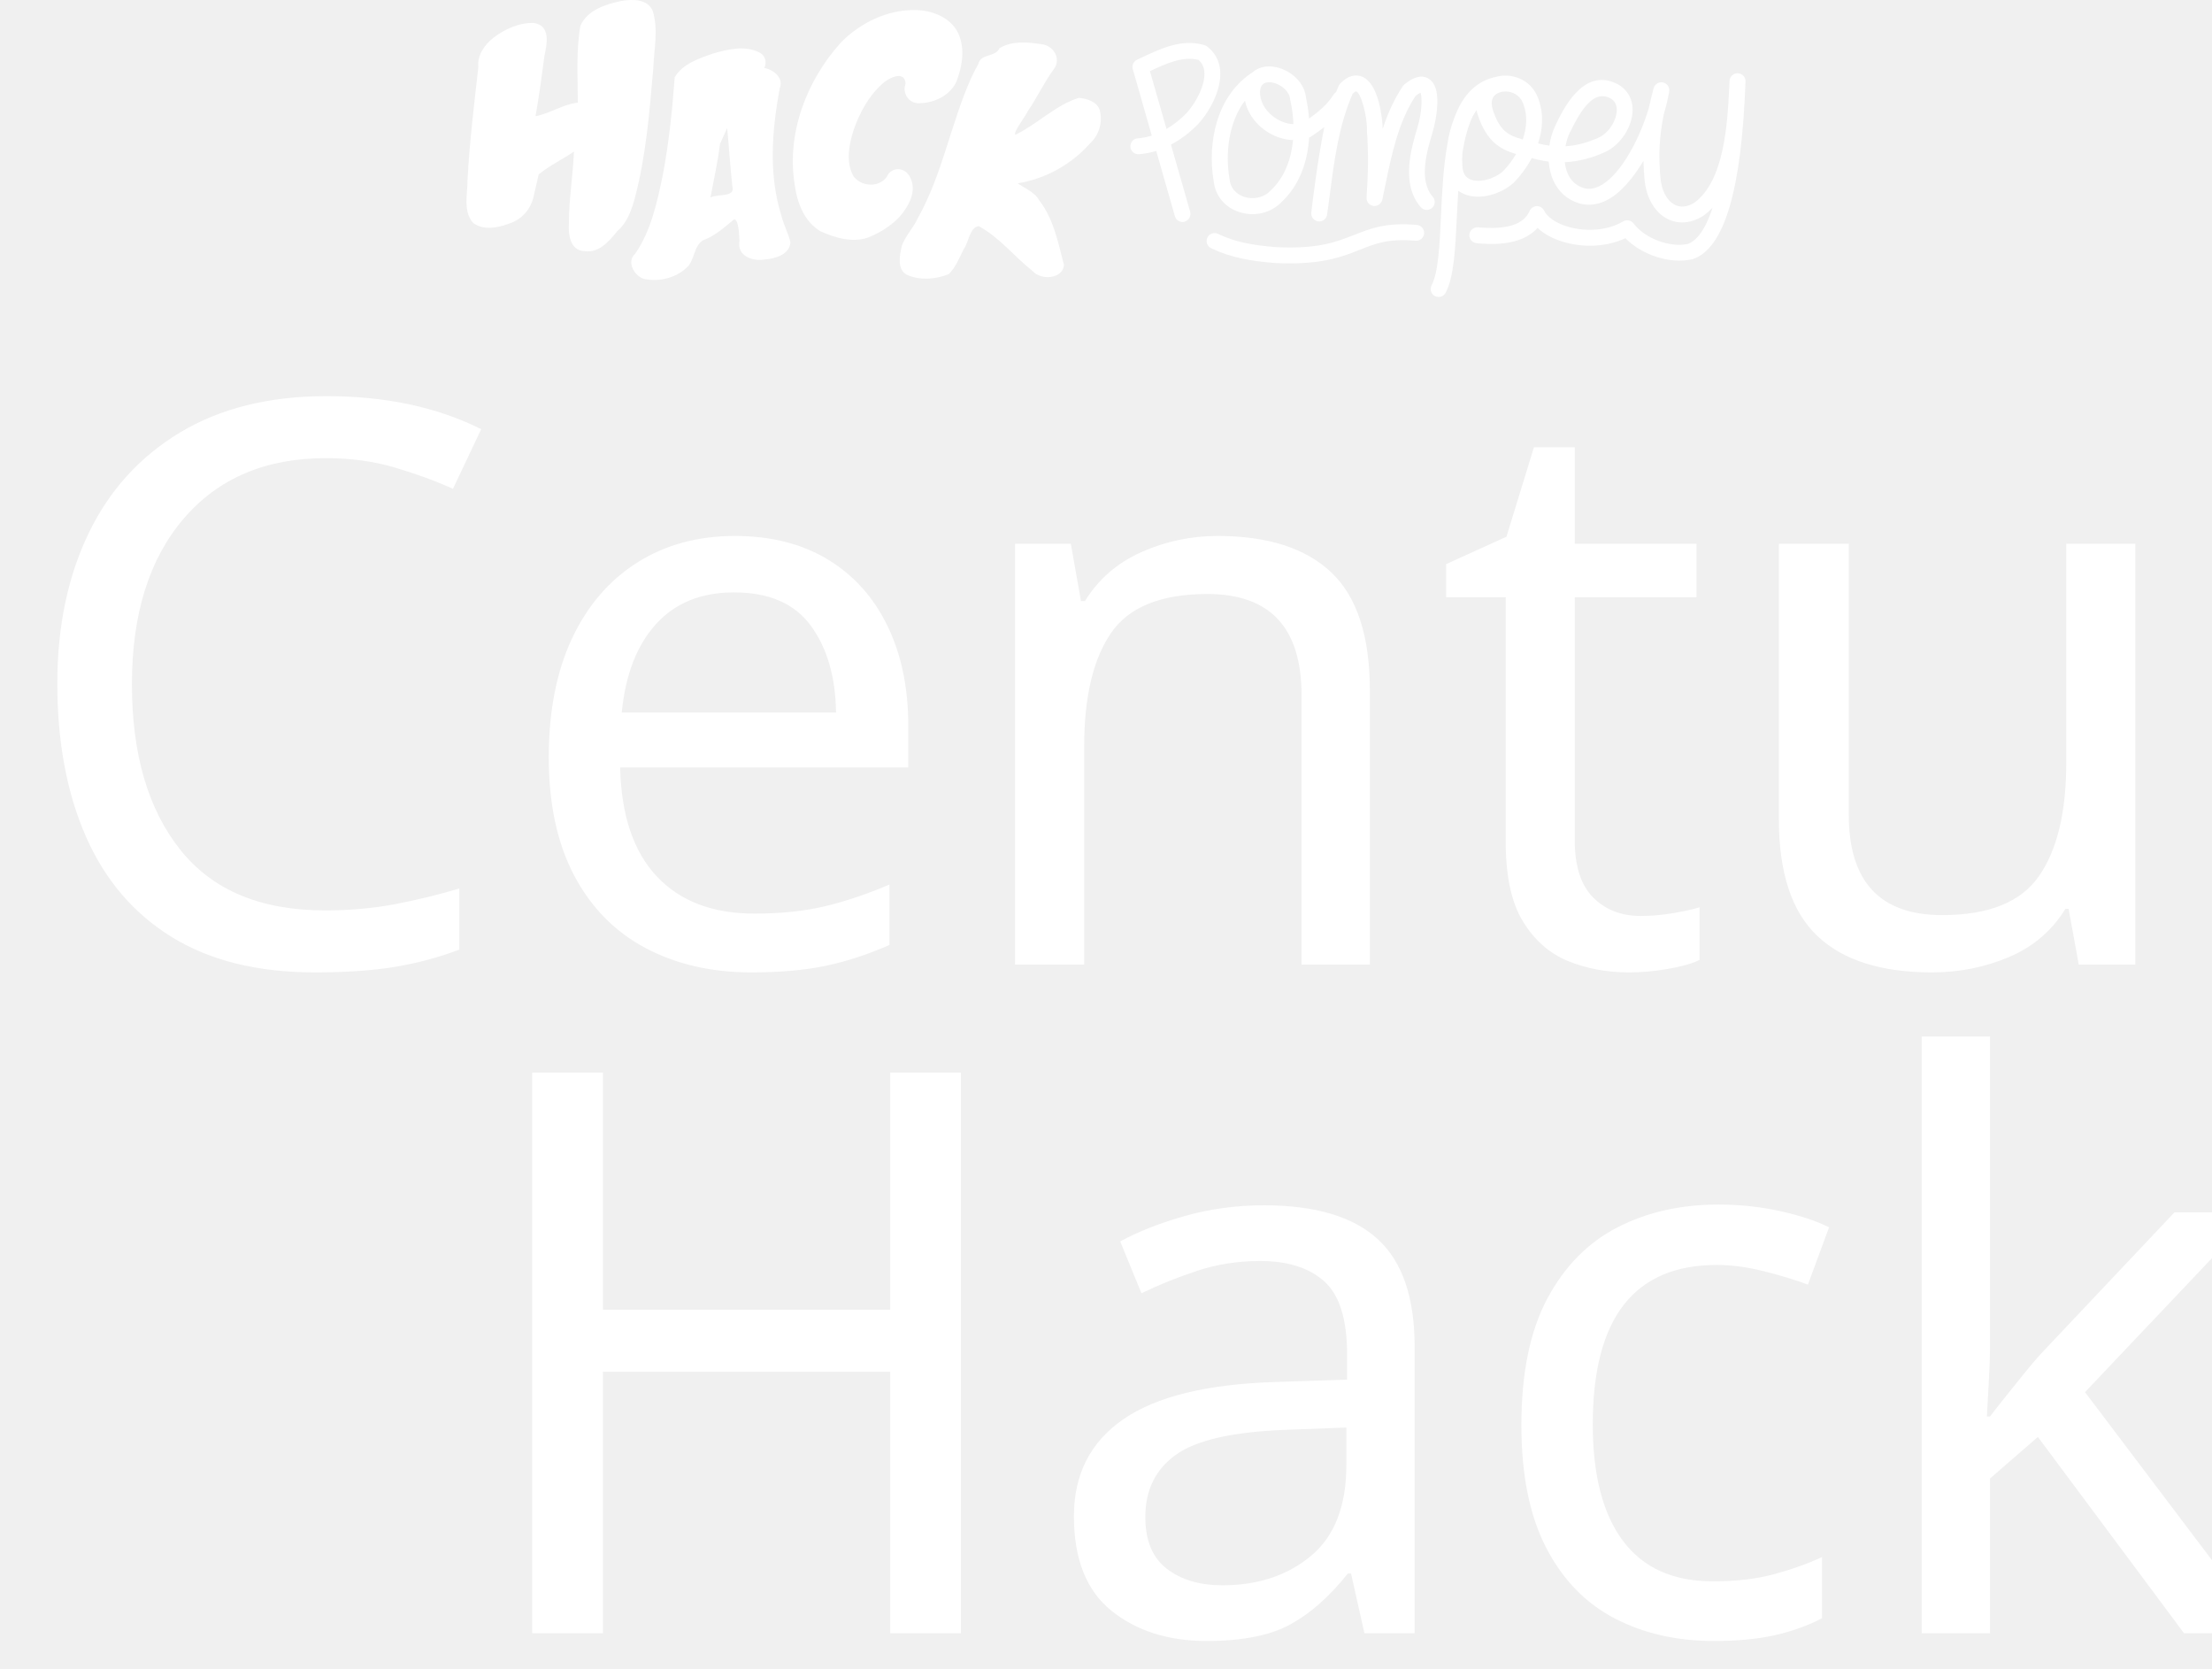
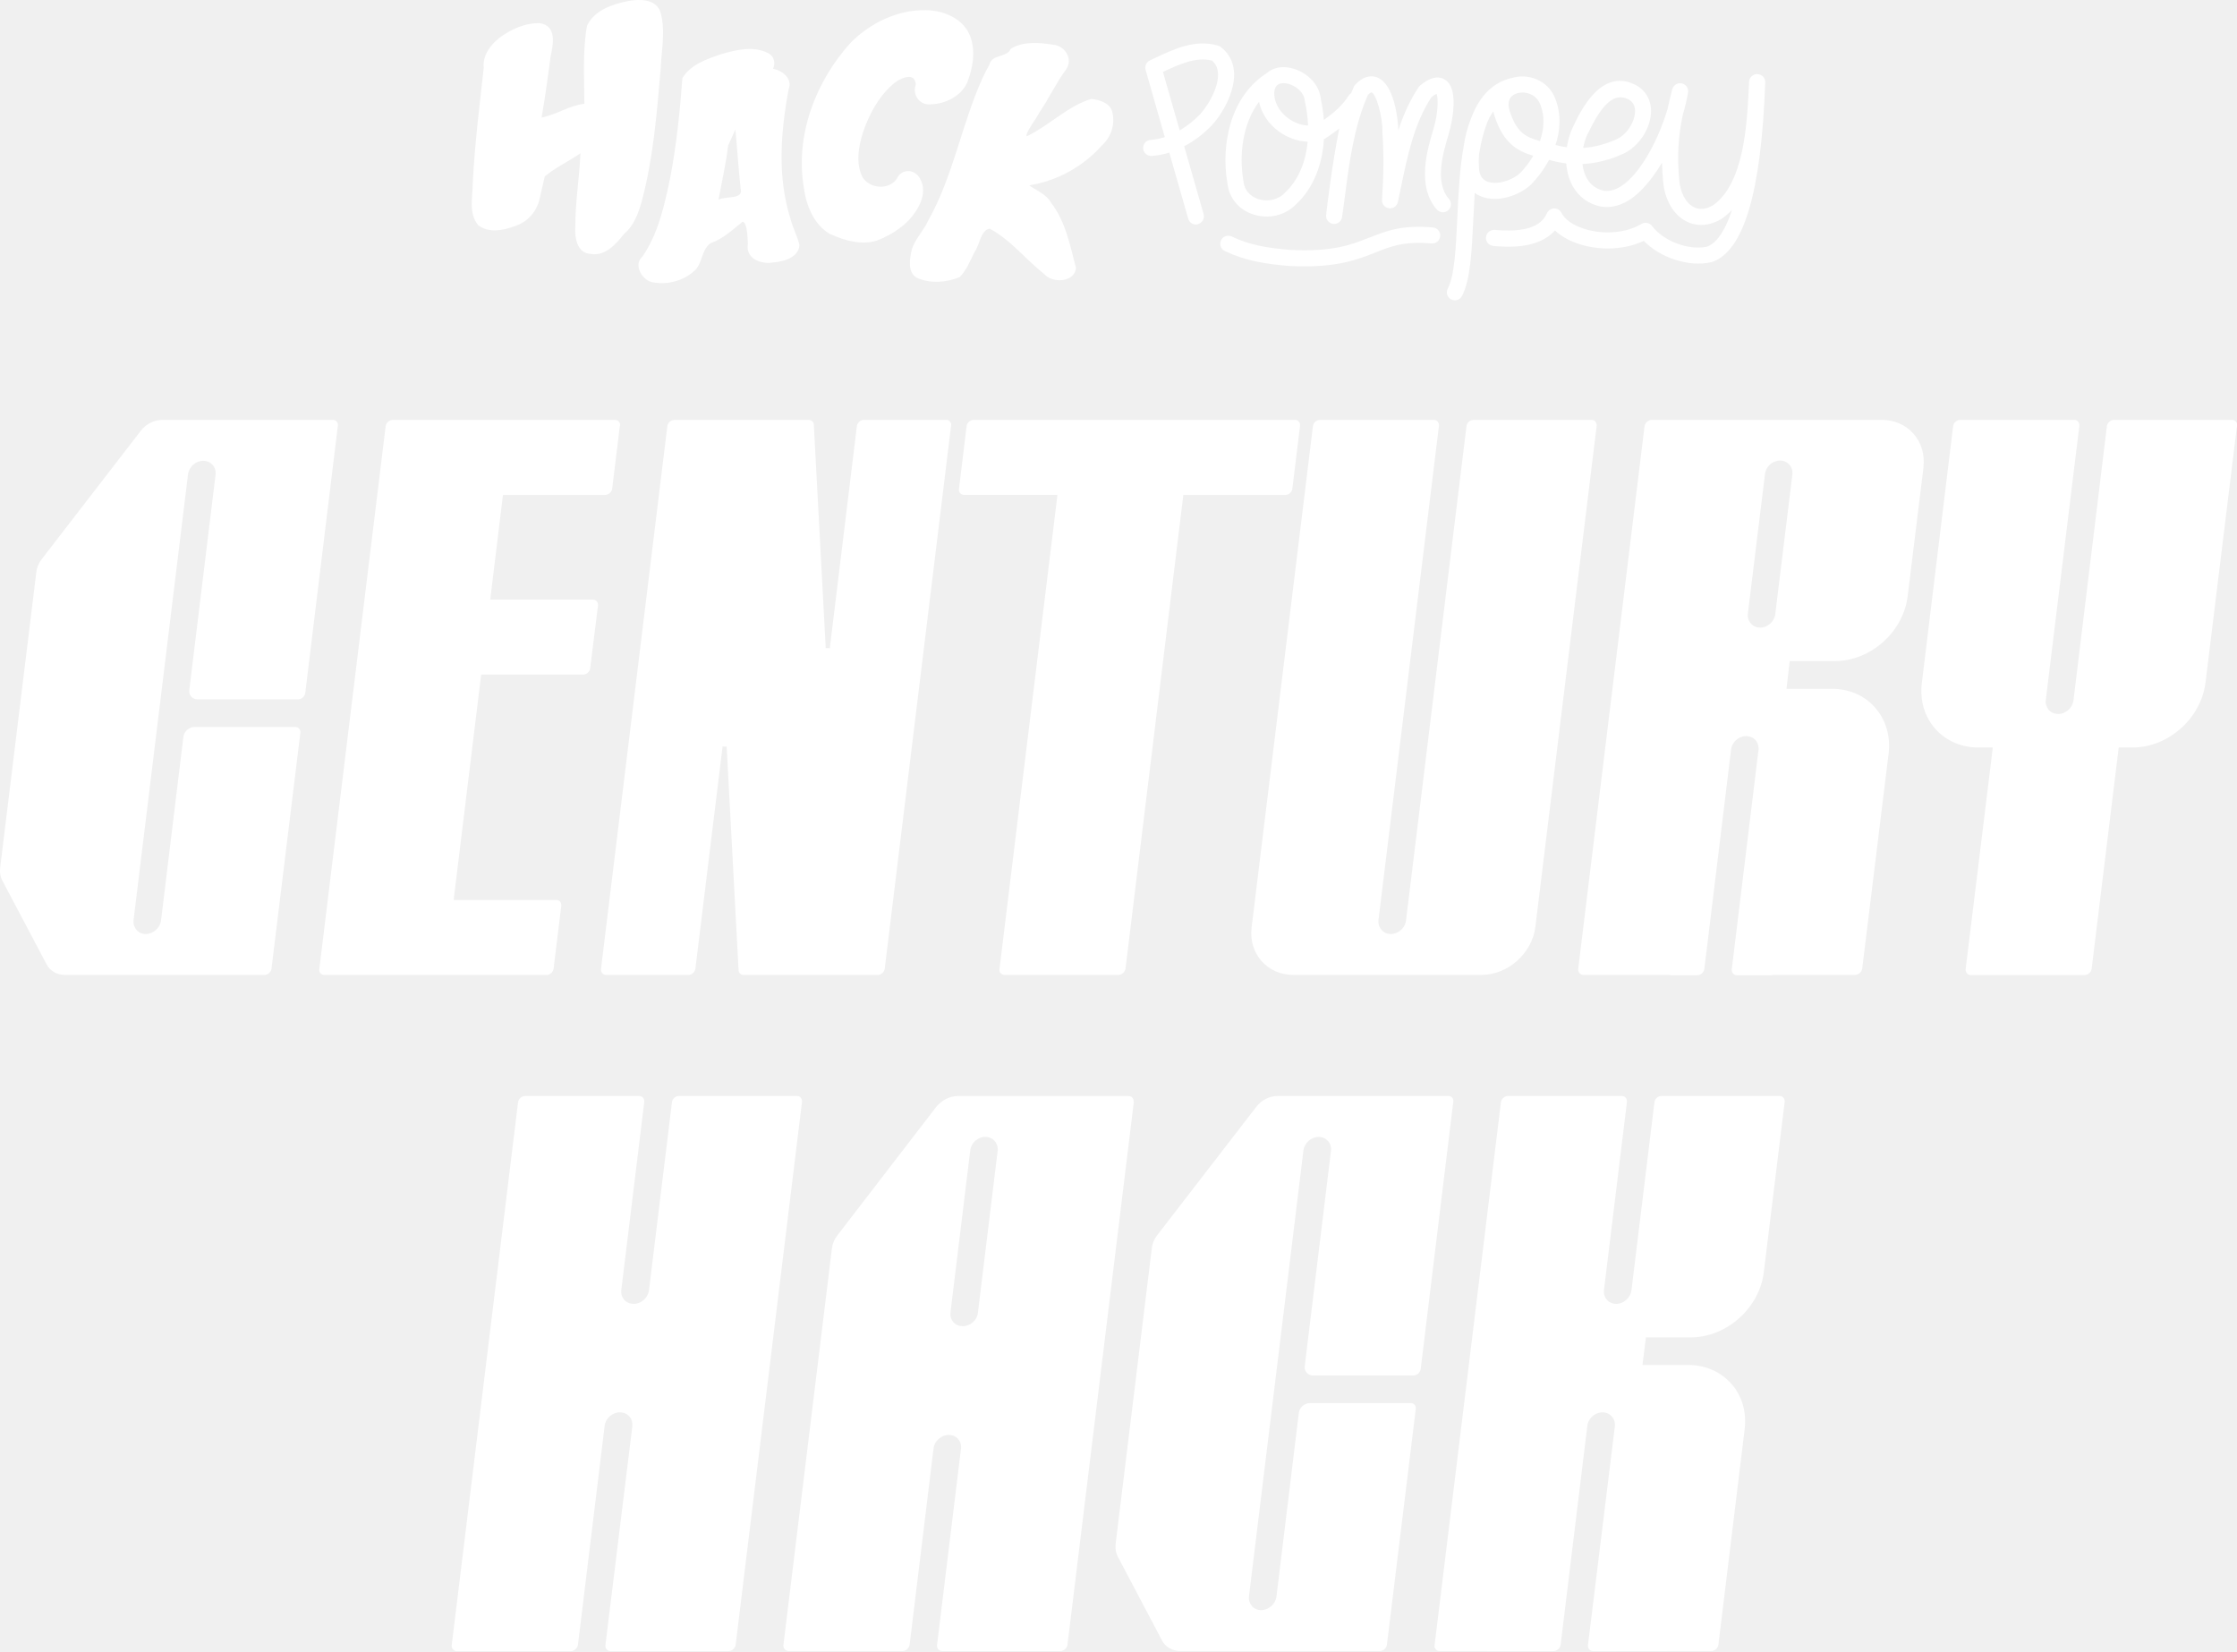
- <svg xmlns="http://www.w3.org/2000/svg" id="Layer_2" data-name="Layer 2" viewBox="0 0 323.39 243.89">
+ <svg xmlns="http://www.w3.org/2000/svg" id="Layer_2" data-name="Layer 2" viewBox="0 0 323.39 238.67">
  <defs>
    <style>
-       .cls-1, .cls-2 {
+       .cls-1 {
        fill: #fff;
-       }
- 
-       .cls-2 {
-         font-family: HIDROMRegular, HIDROM;
-         font-size: 114.77px;
      }
    </style>
  </defs>
  <g id="Layer_2-2" data-name="Layer 2">
    <g>
-       <path class="cls-1" d="M90.2,33.82c1.43-1.18,2.07-2.95,2.56-4.67,1.68-6.25,2.19-12.74,2.75-19.17.1-2.78.77-5.65-.08-8.37-.74-1.8-3.02-1.75-4.63-1.46-2.26.46-4.9,1.33-5.94,3.58-.66,3.71-.39,7.51-.38,11.27-2.19.25-4.05,1.58-6.19,1.99.52-2.91.91-5.84,1.3-8.77.36-1.74.97-4.47-1.52-4.86-2.13-.08-4.23.87-5.91,2.14-1.32,1.04-2.42,2.58-2.23,4.33-.62,5.49-1.29,10.97-1.58,16.49,0,2.07-.67,4.5.79,6.24,1.51,1.16,3.64.76,5.29.12,1.82-.56,3.17-2.1,3.58-3.94l.74-3.24c1.59-1.31,3.46-2.19,5.16-3.34-.15,3.55-.75,7.06-.74,10.62-.11,1.57.25,3.84,2.22,3.92,2.12.36,3.63-1.4,4.82-2.87Z" />
-       <path class="cls-1" d="M120.08,33.86c2.06.93,4.49,1.62,6.73.9,1.7-.67,3.34-1.65,4.61-2.97,1.38-1.52,2.72-3.87,1.62-5.89-.69-1.49-2.72-1.61-3.39-.06-1.16,1.65-3.84,1.46-4.92-.16-1.09-2.05-.61-4.54.06-6.65.86-2.47,2.14-4.9,4.1-6.68.83-.86,3.33-2.2,3.5-.18h0s-.04.2-.04.2c-.45,1.38.65,2.86,2.14,2.71,2.12-.03,4.44-1.15,5.34-3.16.8-2.07,1.23-4.46.45-6.6-.92-2.62-3.83-3.81-6.42-3.85-4.07-.09-8.05,1.84-10.88,4.7-5.05,5.56-8.03,13.33-6.79,20.86.35,2.66,1.44,5.48,3.9,6.86Z" />
-       <path class="cls-1" d="M94.39,40.81c2.07.39,4.41-.21,5.96-1.65,1.26-1.08,1-3.15,2.43-4.04,1.77-.62,3.14-1.93,4.57-3.08.68.18.7,2.26.76,3.2-.4,2.17,1.95,3.02,3.71,2.69,1.5-.12,3.63-.71,3.74-2.52-.31-1.3-.97-2.5-1.3-3.8-1.92-6.06-1.41-12.56-.26-18.71.61-1.51-.91-2.72-2.26-2.96h0c.39-.81.16-1.81-.66-2.24-2.16-1.13-4.7-.49-6.91.15-2.04.7-4.35,1.49-5.53,3.44-.35,4.77-.84,9.54-1.73,14.24-.83,3.99-1.7,8.15-4.05,11.56-1.36,1.19-.05,3.45,1.51,3.73ZM105.25,21.07c.35-.78.71-1.57,1.06-2.35.28,2.85.45,5.71.76,8.55.45,1.62-2.16,1.04-3.2,1.59.48-2.59,1.07-5.17,1.39-7.79Z" />
-       <path class="cls-1" d="M131.83,36.02c-.32,1.34-.69,3.34.73,4.14,1.92.86,4.24.69,6.16-.1,1-.98,1.53-2.37,2.16-3.62.76-1.04.86-3.18,2.2-3.39,3.06,1.65,5.21,4.47,7.91,6.59,1.19,1.36,4.38,1.17,4.56-.91-.86-3.27-1.51-6.76-3.65-9.49-.59-1.17-2.63-2.02-3.11-2.45,4.06-.64,7.83-2.75,10.55-5.81,1.26-1.15,1.85-2.93,1.5-4.6-.2-1.43-1.87-2-3.14-2.07-3.44,1.09-6.03,3.83-9.25,5.39-.37-.31,1.31-2.45,1.81-3.44,1.37-2,2.38-4.23,3.83-6.18,1.1-1.51-.09-3.46-1.85-3.62-2.01-.31-4.29-.52-6.11.58-.62,1.38-2.71.71-3.11,2.33-.38.66-.72,1.35-1.04,2.04-2.99,6.68-4.19,14.07-7.8,20.49-.66,1.45-1.86,2.6-2.36,4.12Z" />
-       <path class="cls-1" d="M173.2,32.39c.62-.18.97-.82.8-1.44l-2.81-9.81c1.45-.76,2.84-1.81,4.06-3.1,0,0,.02-.02.03-.03,1.74-1.97,3.37-5.14,3.1-7.8-.15-1.42-.81-2.61-1.94-3.44-.11-.08-.23-.14-.37-.18-3.26-.96-6.37.5-9.11,1.8-.24.12-.48.23-.72.34-.52.24-.79.82-.63,1.37l2.78,9.72c-.69.22-1.37.35-2.05.4-.64.04-1.13.6-1.08,1.24.04.64.6,1.12,1.24,1.08.84-.06,1.69-.22,2.54-.48l2.73,9.55c.15.51.61.84,1.12.84.11,0,.21-.01.32-.04ZM168.12,10.4c2.36-1.11,4.79-2.22,7.09-1.65.5.43.78.99.86,1.69.19,1.86-1.12,4.42-2.52,6.01-.92.97-1.95,1.78-3.01,2.4l-2.42-8.45Z" />
-       <path class="cls-1" d="M177.44,26.49c.24,2.12,1.61,3.8,3.69,4.49,2.24.75,4.69.17,6.26-1.47,2.65-2.49,3.79-5.97,4-9.4.08-.03.15-.07.22-.11.65-.43,1.33-.9,2-1.42-1,4.89-1.79,11.48-1.9,12.49-.07.63.37,1.21,1.01,1.29.05,0,.1.01.15.01.57,0,1.07-.42,1.15-1,.14-.98.27-1.98.4-2.97.65-4.98,1.32-10.12,3.34-14.7.29-.28.47-.35.51-.35.7.21,1.63,3.6,1.58,5.77,0,.04,0,.08,0,.11.21,2.9.19,6.05-.06,9.64-.04.61.39,1.15,1,1.23.6.08,1.17-.31,1.3-.91.15-.69.29-1.38.43-2.07.94-4.56,1.91-9.27,4.43-13.1.36-.28.6-.41.73-.46.24.62.25,2.74-.44,5.03l-.02.08c-.87,2.88-2.48,8.24.5,11.62.43.48,1.16.53,1.64.1.48-.42.53-1.16.1-1.64-2.13-2.41-.81-6.79-.02-9.41l.02-.08c.28-.94.61-2.48.67-3.95.08-1.95-.31-3.18-1.21-3.77-.97-.64-2.18-.37-3.6.8-.09.07-.16.15-.22.24-1.31,1.95-2.24,4.07-2.95,6.25-.05-1.65-.59-6.63-3.01-7.62-.74-.3-1.9-.37-3.22,1.03-.09.09-.16.2-.21.32-.13.3-.26.6-.38.9-.14.09-.26.21-.36.36-.88,1.42-2.24,2.56-3.59,3.52-.08-1.05-.23-2.08-.44-3.03-.23-2.66-2.96-4.55-5.3-4.6-.95-.02-1.8.26-2.46.81-.02.01-.04.03-.05.05-2.44,1.55-4.24,4.03-5.2,7.17-.82,2.69-1,5.8-.49,8.76ZM184.59,12.37s.06-.06.09-.09c.22-.18.53-.26.91-.26,1.3.03,2.94,1.16,3.03,2.52,0,.06.01.12.03.18.24,1.07.4,2.23.45,3.43-.96-.04-1.98-.4-2.87-1.05-1.32-.97-2.08-2.37-2.02-3.77.05-.44.17-.76.37-.97ZM182.01,14.71c.33,1.64,1.34,3.17,2.85,4.28,1.27.93,2.75,1.44,4.18,1.49-.26,2.74-1.21,5.44-3.26,7.35-.02.02-.04.04-.05.05-.93.99-2.48,1.35-3.85.89-.58-.19-1.94-.83-2.12-2.57,0-.03,0-.05-.01-.08-.65-3.77-.1-8.31,2.27-11.42Z" />
-       <path class="cls-1" d="M247.33,37.92s.07-.02.11-.03c4.63-1.52,7.17-10.01,7.75-25.98.02-.64-.47-1.17-1.11-1.2-.64-.03-1.18.46-1.22,1.09-.02.36-.04.76-.06,1.17-.26,5.06-.7,13.53-5.13,16.69-1.01.6-1.98.7-2.82.27-1.15-.58-1.94-2.07-2.1-3.97-.29-3.36-.17-6,.5-9.28.31-1.06.58-2.15.78-3.28.11-.61-.28-1.21-.89-1.34-.61-.14-1.22.23-1.38.83-.28,1.04-.51,2.01-.71,2.93-1.35,4.5-3.96,9.4-6.77,11.14-.99.61-1.9.78-2.77.52-1.07-.34-1.84-1.04-2.31-2.1-.22-.5-.36-1.07-.43-1.67,1.94-.09,3.89-.58,5.88-1.48,2.27-1.02,4.04-3.74,4.03-6.19,0-1.77-.93-3.2-2.54-3.91-4.79-2.13-7.66,3.94-8.75,6.23-.44.92-.73,1.92-.88,2.93-.55-.07-1.09-.19-1.64-.33.7-2.12.85-4.46-.04-6.72-1.08-2.76-4.06-3.67-6.27-2.96-.08,0-.15.02-.23.04-2.9.77-4.65,2.99-5.73,5.96-.48,1.21-.8,2.49-.98,3.74-.61,3.29-.79,7.01-.95,10.54-.2,4.27-.39,8.31-1.37,10.14-.3.57-.09,1.27.47,1.57.18.09.36.14.55.14.41,0,.81-.22,1.02-.61,1.23-2.29,1.42-6.39,1.65-11.13.06-1.22.12-2.5.2-3.78.28.2.58.37.92.5,2.41.96,5.5-.14,7.18-1.67.02-.02.03-.03.05-.05.94-.97,1.87-2.19,2.6-3.56.1.03.2.05.31.08.72.2,1.45.34,2.17.43.07.96.29,1.88.64,2.69.73,1.68,2.03,2.85,3.76,3.4,1.54.45,3.11.19,4.67-.77,1.51-.93,3.24-2.85,4.78-5.43.02.85.07,1.73.15,2.65.23,2.71,1.49,4.89,3.37,5.84,1.58.8,3.39.66,5.11-.38.02-.01.04-.03.06-.04.52-.36.99-.78,1.42-1.23-1.21,3.71-2.6,4.95-3.63,5.31-2.65.56-6.27-.8-7.93-3-.36-.47-1.02-.6-1.53-.29-2.13,1.28-5.29,1.59-8.06.77-1.71-.5-3.01-1.38-3.49-2.36-.2-.41-.62-.66-1.07-.65-.45.01-.86.28-1.04.7-.86,1.99-3.33,2.78-7.55,2.4-.63-.05-1.2.42-1.26,1.06-.06.64.42,1.2,1.06,1.26,1.7.15,6.41.57,8.91-2.24.92.88,2.22,1.59,3.8,2.06,3.06.9,6.43.68,9.04-.55,2.38,2.44,6.5,3.81,9.69,3.09ZM229.52,19.37c1.71-3.61,3.21-5.31,4.74-5.31.32,0,.63.07.96.21.77.34,1.15.93,1.15,1.79,0,1.55-1.21,3.42-2.66,4.06-1.65.74-3.25,1.16-4.84,1.26.13-.7.34-1.38.64-2.02ZM219.72,25.04c-1.3,1.16-3.45,1.71-4.73,1.2-.73-.29-1.12-.91-1.19-1.89-.05-.7-.05-1.37,0-2.02.32-1.99.79-3.82,1.49-5.3.18-.33.38-.64.58-.93.04.22.1.44.18.67,1.27,3.94,3.32,5.07,5.6,5.75-.56.95-1.24,1.81-1.92,2.52ZM222.64,20.39c-2.13-.58-3.4-1.27-4.39-4.33-.41-1.27-.07-2.17.96-2.54.28-.1.58-.15.89-.15,1.03,0,2.12.55,2.57,1.72.69,1.75.54,3.59-.04,5.29Z" />
-       <path class="cls-1" d="M197.96,34.34c-2.59,1.03-5.28,2.1-11.49,1.78-3.29-.28-5.84-.7-8.4-1.93-.58-.28-1.27-.04-1.55.54-.28.58-.04,1.27.54,1.55,2.88,1.39,5.78,1.87,9.24,2.16h.04c.8.04,1.54.06,2.24.06,5.21,0,7.86-1.06,10.24-2,2.24-.89,4.18-1.66,8.12-1.31.64.06,1.2-.41,1.26-1.05.06-.64-.41-1.2-1.05-1.26-4.49-.4-6.77.51-9.19,1.47Z" />
+       <g>
+         <path class="cls-1" d="M90.2,33.82c1.43-1.18,2.07-2.95,2.56-4.67,1.68-6.25,2.19-12.74,2.75-19.17.1-2.78.77-5.65-.08-8.37-.74-1.8-3.02-1.75-4.63-1.46-2.26.46-4.9,1.33-5.94,3.58-.66,3.71-.39,7.51-.38,11.27-2.19.25-4.05,1.58-6.19,1.99.52-2.91.91-5.84,1.3-8.77.36-1.74.97-4.47-1.52-4.86-2.13-.08-4.23.87-5.91,2.14-1.32,1.04-2.42,2.58-2.23,4.33-.62,5.49-1.29,10.97-1.58,16.49,0,2.07-.67,4.5.79,6.24,1.51,1.16,3.64.76,5.29.12,1.82-.56,3.17-2.1,3.58-3.94l.74-3.24c1.59-1.31,3.46-2.19,5.16-3.34-.15,3.55-.75,7.06-.74,10.62-.11,1.57.25,3.84,2.22,3.92,2.12.36,3.63-1.4,4.82-2.87Z" />
+         <path class="cls-1" d="M120.08,33.86c2.06.93,4.49,1.62,6.73.9,1.7-.67,3.34-1.65,4.61-2.97,1.38-1.52,2.72-3.87,1.62-5.89-.69-1.49-2.72-1.61-3.39-.06-1.16,1.65-3.84,1.46-4.92-.16-1.09-2.05-.61-4.54.06-6.65.86-2.47,2.14-4.9,4.1-6.68.83-.86,3.33-2.2,3.5-.18h0s-.04.2-.04.2c-.45,1.38.65,2.86,2.14,2.71,2.12-.03,4.44-1.15,5.34-3.16.8-2.07,1.23-4.46.45-6.6-.92-2.62-3.83-3.81-6.42-3.85-4.07-.09-8.05,1.84-10.88,4.7-5.05,5.56-8.03,13.33-6.79,20.86.35,2.66,1.44,5.48,3.9,6.86Z" />
+         <path class="cls-1" d="M94.4,40.81c2.07.39,4.41-.21,5.96-1.65,1.26-1.08,1-3.15,2.43-4.04,1.77-.62,3.14-1.93,4.57-3.08.68.18.7,2.26.76,3.2-.4,2.17,1.95,3.02,3.71,2.69,1.5-.12,3.63-.71,3.74-2.52-.31-1.3-.97-2.5-1.3-3.8-1.92-6.06-1.41-12.56-.26-18.71.61-1.51-.91-2.72-2.26-2.96h0c.39-.81.16-1.81-.66-2.24-2.16-1.13-4.7-.49-6.91.15-2.04.7-4.35,1.49-5.53,3.44-.35,4.77-.84,9.54-1.73,14.24-.83,3.99-1.7,8.15-4.05,11.56-1.36,1.19-.05,3.45,1.51,3.73ZM105.25,21.07c.35-.78.71-1.57,1.06-2.35.28,2.85.45,5.71.76,8.55.45,1.62-2.16,1.04-3.2,1.59.48-2.59,1.07-5.17,1.39-7.79Z" />
+         <path class="cls-1" d="M131.83,36.02c-.32,1.34-.69,3.34.73,4.14,1.92.86,4.24.69,6.16-.1,1-.98,1.53-2.37,2.16-3.62.76-1.04.86-3.18,2.2-3.39,3.06,1.65,5.21,4.47,7.91,6.59,1.19,1.36,4.38,1.17,4.56-.91-.86-3.27-1.51-6.76-3.65-9.49-.59-1.17-2.63-2.02-3.11-2.45,4.06-.64,7.83-2.75,10.55-5.81,1.26-1.15,1.85-2.93,1.5-4.6-.2-1.43-1.87-2-3.14-2.07-3.44,1.09-6.03,3.83-9.25,5.39-.37-.31,1.31-2.45,1.81-3.44,1.37-2,2.38-4.23,3.83-6.18,1.1-1.51-.09-3.46-1.85-3.62-2.01-.31-4.29-.52-6.11.58-.62,1.38-2.71.71-3.11,2.33-.38.66-.72,1.35-1.04,2.04-2.99,6.68-4.19,14.07-7.8,20.49-.66,1.45-1.86,2.6-2.36,4.12Z" />
+         <path class="cls-1" d="M173.2,32.39c.62-.18.97-.82.8-1.44l-2.81-9.81c1.45-.76,2.84-1.81,4.06-3.1,0,0,.02-.02.03-.03,1.74-1.97,3.37-5.14,3.1-7.8-.15-1.42-.81-2.61-1.94-3.44-.11-.08-.23-.14-.37-.18-3.26-.96-6.37.5-9.11,1.8-.24.12-.48.23-.72.34-.52.24-.79.82-.63,1.37l2.78,9.72c-.69.22-1.37.35-2.05.4-.64.04-1.13.6-1.08,1.24.04.64.6,1.12,1.24,1.08.84-.06,1.69-.22,2.54-.48l2.73,9.55c.15.51.61.84,1.12.84.11,0,.21-.01.32-.04ZM168.12,10.4c2.36-1.11,4.79-2.22,7.09-1.65.5.43.78.99.86,1.69.19,1.86-1.12,4.42-2.52,6.01-.92.97-1.95,1.78-3.01,2.4l-2.42-8.45Z" />
+         <path class="cls-1" d="M177.44,26.49c.24,2.12,1.61,3.8,3.69,4.49,2.24.75,4.69.17,6.26-1.47,2.65-2.49,3.79-5.97,4-9.4.08-.03.15-.07.22-.11.65-.43,1.33-.9,2-1.42-1,4.89-1.79,11.48-1.9,12.49-.07.63.37,1.21,1.01,1.29.05,0,.1.01.15.01.57,0,1.07-.42,1.15-1,.14-.98.27-1.98.4-2.97.65-4.98,1.32-10.12,3.34-14.7.29-.28.47-.35.51-.35.7.21,1.63,3.6,1.58,5.77,0,.04,0,.08,0,.11.21,2.9.19,6.05-.06,9.64-.04.61.39,1.15,1,1.23.6.08,1.17-.31,1.3-.91.15-.69.29-1.38.43-2.07.94-4.56,1.91-9.27,4.43-13.1.36-.28.6-.41.73-.46.24.62.25,2.74-.44,5.03l-.02.08c-.87,2.88-2.48,8.24.5,11.62.43.48,1.16.53,1.64.1.48-.42.53-1.16.1-1.64-2.13-2.41-.81-6.79-.02-9.41l.02-.08c.28-.94.61-2.48.67-3.95.08-1.95-.31-3.18-1.21-3.77-.97-.64-2.18-.37-3.6.8-.09.07-.16.15-.22.24-1.31,1.95-2.24,4.07-2.95,6.25-.05-1.65-.59-6.63-3.01-7.62-.74-.3-1.9-.37-3.22,1.03-.09.09-.16.2-.21.32-.13.3-.26.6-.38.9-.14.09-.26.21-.36.36-.88,1.42-2.24,2.56-3.59,3.52-.08-1.05-.23-2.08-.44-3.03-.23-2.66-2.96-4.55-5.3-4.6-.95-.02-1.8.26-2.46.81-.02.01-.04.03-.05.05-2.44,1.55-4.24,4.03-5.2,7.17-.82,2.69-1,5.8-.49,8.76ZM184.59,12.37s.06-.06.09-.09c.22-.18.53-.26.91-.26,1.3.03,2.94,1.16,3.03,2.52,0,.06.01.12.03.18.24,1.07.4,2.23.45,3.43-.96-.04-1.98-.4-2.87-1.05-1.32-.97-2.08-2.37-2.02-3.77.05-.44.17-.76.37-.97ZM182.01,14.71c.33,1.64,1.34,3.17,2.85,4.28,1.27.93,2.75,1.44,4.18,1.49-.26,2.74-1.21,5.44-3.26,7.35-.02.02-.04.04-.05.05-.93.99-2.48,1.35-3.85.89-.58-.19-1.94-.83-2.12-2.57,0-.03,0-.05-.01-.08-.65-3.77-.1-8.31,2.27-11.42Z" />
+         <path class="cls-1" d="M247.33,37.92s.07-.02.11-.03c4.63-1.52,7.17-10.01,7.75-25.98.02-.64-.47-1.17-1.11-1.2-.64-.03-1.18.46-1.22,1.09-.02.36-.04.76-.06,1.17-.26,5.06-.7,13.53-5.13,16.69-1.01.6-1.98.7-2.82.27-1.15-.58-1.94-2.07-2.1-3.97-.29-3.36-.17-6,.5-9.28.31-1.06.58-2.15.78-3.28.11-.61-.28-1.21-.89-1.34-.61-.14-1.22.23-1.38.83-.28,1.04-.51,2.01-.71,2.93-1.35,4.5-3.96,9.4-6.77,11.14-.99.61-1.9.78-2.77.52-1.07-.34-1.84-1.04-2.31-2.1-.22-.5-.36-1.07-.43-1.67,1.94-.09,3.89-.58,5.88-1.48,2.27-1.02,4.04-3.74,4.03-6.19,0-1.77-.93-3.2-2.54-3.91-4.79-2.13-7.66,3.94-8.75,6.23-.44.92-.73,1.92-.88,2.93-.55-.07-1.09-.19-1.64-.33.7-2.12.85-4.46-.04-6.72-1.08-2.76-4.06-3.67-6.27-2.96-.08,0-.15.02-.23.04-2.9.77-4.65,2.99-5.73,5.96-.48,1.21-.8,2.49-.98,3.74-.61,3.29-.79,7.01-.95,10.54-.2,4.27-.39,8.31-1.37,10.14-.3.57-.09,1.27.47,1.57.18.09.36.14.55.14.41,0,.81-.22,1.02-.61,1.23-2.29,1.42-6.39,1.65-11.13.06-1.22.12-2.5.2-3.78.28.2.58.37.92.5,2.41.96,5.5-.14,7.18-1.67.02-.02.03-.03.05-.05.94-.97,1.87-2.19,2.6-3.56.1.03.2.05.31.08.72.2,1.45.34,2.17.43.07.96.29,1.88.64,2.69.73,1.68,2.03,2.85,3.76,3.4,1.54.45,3.11.19,4.67-.77,1.51-.93,3.24-2.85,4.78-5.43.02.85.07,1.73.15,2.65.23,2.71,1.49,4.89,3.37,5.84,1.58.8,3.39.66,5.11-.38.02-.01.04-.03.06-.04.52-.36.99-.78,1.42-1.23-1.21,3.71-2.6,4.95-3.63,5.31-2.65.56-6.27-.8-7.93-3-.36-.47-1.02-.6-1.53-.29-2.13,1.28-5.29,1.59-8.06.77-1.71-.5-3.01-1.38-3.49-2.36-.2-.41-.62-.66-1.07-.65-.45.01-.86.28-1.04.7-.86,1.99-3.33,2.78-7.55,2.4-.63-.05-1.2.42-1.26,1.06-.06.64.42,1.2,1.06,1.26,1.7.15,6.41.57,8.91-2.24.92.88,2.22,1.59,3.8,2.06,3.06.9,6.43.68,9.04-.55,2.38,2.44,6.5,3.81,9.69,3.09ZM229.52,19.37c1.71-3.61,3.21-5.31,4.74-5.31.32,0,.63.07.96.21.77.34,1.15.93,1.15,1.79,0,1.55-1.21,3.42-2.66,4.06-1.65.74-3.25,1.16-4.84,1.26.13-.7.34-1.38.64-2.02ZM219.73,25.04c-1.3,1.16-3.45,1.71-4.73,1.2-.73-.29-1.12-.91-1.19-1.89-.05-.7-.05-1.37,0-2.02.32-1.99.79-3.82,1.49-5.3.18-.33.38-.64.58-.93.04.22.1.44.18.67,1.27,3.94,3.32,5.07,5.6,5.75-.56.95-1.24,1.81-1.92,2.52ZM222.64,20.39c-2.13-.58-3.4-1.27-4.39-4.33-.41-1.27-.07-2.17.96-2.54.28-.1.58-.15.89-.15,1.03,0,2.12.55,2.57,1.72.69,1.75.54,3.59-.04,5.29Z" />
+         <path class="cls-1" d="M197.96,34.34c-2.59,1.03-5.28,2.1-11.49,1.78-3.29-.28-5.84-.7-8.4-1.93-.58-.28-1.27-.04-1.55.54-.28.58-.04,1.27.54,1.55,2.88,1.39,5.78,1.87,9.24,2.16h.04c.8.04,1.54.06,2.24.06,5.21,0,7.86-1.06,10.24-2,2.24-.89,4.18-1.66,8.12-1.31.64.06,1.2-.41,1.26-1.05.06-.64-.41-1.2-1.05-1.26-4.49-.4-6.77.51-9.19,1.47Z" />
+       </g>
+       <g>
+         <path class="cls-1" d="M48.84,61.55l-4.71,38.62c-.07.5-.52.92-1.04.92h-14.54c-.35,0-.68-.14-.9-.4-.24-.26-.33-.61-.28-.97l3.79-31.08c.07-.54-.09-1.06-.42-1.44-.35-.38-.82-.59-1.37-.59-1.08,0-2.05.87-2.19,1.96l-7.87,64.41c-.07.54.09,1.04.42,1.44.33.38.82.59,1.34.59,1.08,0,2.07-.87,2.21-1.96l3.23-26.53c.09-.8.82-1.44,1.63-1.44h14.54c.21,0,.42.07.57.24.14.16.19.38.17.61l-4.17,34.07c-.05.49-.52.92-1.01.92H9.38c-1.15,0-2.17-.59-2.66-1.56L.35,127.31c-.31-.57-.4-1.2-.33-1.86l5.23-42.74c.07-.68.35-1.34.8-1.91l14.28-18.5c.75-1.01,1.93-1.6,3.13-1.6h24.64c.24,0,.42.07.57.24.14.16.21.38.17.61Z" />
+         <path class="cls-1" d="M89.61,61.55l-1.11,9.07c-.05.5-.52.92-1.04.92h-14.75l-1.84,15.13h14.82c.24,0,.42.07.57.24s.21.38.19.61l-1.13,9.07c-.05.5-.52.92-1.01.92h-14.75l-3.98,32.58h14.82c.21,0,.42.07.57.24.14.17.19.38.17.61l-1.11,9.07c-.05.49-.52.92-1.01.92h-32.11c-.24,0-.45-.09-.59-.26-.14-.14-.19-.35-.16-.59l9.59-78.46c.07-.52.52-.92,1.04-.92h32.11c.21,0,.42.07.57.24.14.16.19.38.17.61Z" />
+         <path class="cls-1" d="M137.49,61.55l-9.59,78.46c-.05.49-.52.92-1.01.92h-19.37c-.42,0-.73-.28-.75-.71l-1.72-32.3h-.31l-.28-.02-3.93,32.11c-.05.49-.52.92-1.01.92h-11.88c-.24,0-.42-.09-.57-.26-.14-.14-.21-.35-.19-.59l9.59-78.46c.07-.52.52-.92,1.04-.92h19.39c.42,0,.73.28.75.68l1.72,32.3.59.02,3.91-32.09c.07-.52.52-.92,1.04-.92h11.85c.24,0,.42.07.57.24.14.16.21.38.17.61Z" />
+         <path class="cls-1" d="M187.94,61.55l-1.11,9.07c-.05.5-.52.92-1.01.92h-14.75l-8.36,68.46c-.07.5-.52.92-1.04.92h-16.45c-.24,0-.42-.09-.57-.26-.14-.14-.19-.35-.16-.59l8.34-68.21.02-.33h-13.48c-.21,0-.42-.09-.57-.24-.14-.17-.19-.38-.17-.61l1.11-9.07c.05-.52.52-.92,1.04-.92h46.41c.21,0,.42.07.57.24.14.17.21.38.17.61Z" />
+         <path class="cls-1" d="M230.82,61.55l-8.86,72.42c-.47,3.82-3.96,6.95-7.8,6.95h-27.19c-1.81,0-3.46-.71-4.59-2-1.16-1.3-1.67-3.04-1.44-4.88l8.86-72.42c.05-.52.52-.92,1.01-.92h16.45c.24,0,.45.07.59.24.12.17.19.38.17.61l-8.74,71.43c-.05.54.09,1.04.45,1.44.33.38.8.59,1.34.59,1.08,0,2.07-.87,2.19-1.96l8.74-71.43c.05-.52.52-.92,1.01-.92h17.06c.23,0,.45.07.56.24.14.17.21.38.19.61Z" />
+         <path class="cls-1" d="M278.07,67.54l-2.29,18.64c-.64,5.18-5.35,9.38-10.55,9.38h-6.5l-.47,4.01h6.57c2.47,0,4.69.94,6.22,2.69,1.58,1.77,2.26,4.12,1.98,6.62l-3.82,31.12c-.07.49-.52.92-1.04.92h-11.85l-.31.05h-4.9c-.24,0-.42-.09-.57-.24-.14-.17-.21-.38-.19-.61l3.86-31.67.02-.12v-.14c0-1.01-.75-1.79-1.79-1.79-1.11,0-2.07.87-2.19,1.96l-3.86,31.69c-.07.49-.52.92-1.04.92h-3.93v-.05h-12.51c-.21,0-.42-.09-.57-.26-.14-.14-.21-.38-.19-.59l9.59-78.46c.07-.5.57-.92,1.04-.92h33.22c1.84,0,3.49.71,4.62,2,1.15,1.3,1.65,3.02,1.44,4.85ZM259.13,68.36c0-.99-.78-1.79-1.79-1.79-1.11,0-2.07.87-2.19,1.98l-2.47,20.14c-.07.54.09,1.06.45,1.44.33.38.8.59,1.34.59,1.08,0,2.07-.9,2.17-1.96l2.47-20.14.02-.09v-.17Z" />
+         <path class="cls-1" d="M323.39,61.54l-4.55,37.11c-.64,5.18-5.37,9.4-10.55,9.4h-2l-3.91,31.97c-.05.5-.52.92-1.01.92h-16.45c-.24,0-.45-.09-.57-.26-.14-.16-.21-.38-.19-.59l3.89-31.71.02-.33h-2.07c-2.47,0-4.69-.97-6.24-2.71-1.55-1.77-2.24-4.12-1.93-6.62l4.52-37.11c.07-.52.54-.92,1.04-.92h16.45c.24,0,.42.07.57.24.14.17.21.38.19.61l-4.85,39.63c-.07.54.09,1.04.42,1.44.33.38.83.59,1.39.59,1.06,0,2.05-.87,2.19-1.96l4.83-39.63c.07-.52.54-.92,1.04-.92h17.03c.24,0,.42.07.57.24.14.17.21.38.19.61Z" />
+         <path class="cls-1" d="M115.94,159.27l-9.59,78.48c-.07.49-.54.92-1.04.92h-17.03c-.24,0-.42-.09-.57-.26-.14-.14-.21-.35-.19-.59l3.89-31.64c.05-.54-.09-1.06-.42-1.44-.35-.38-.82-.59-1.39-.59-1.08,0-2.07.87-2.19,1.96l-3.86,31.64c-.07.49-.54.92-1.04.92h-16.45c-.24,0-.42-.09-.57-.26-.14-.14-.21-.35-.19-.59l9.59-78.48c.07-.52.54-.92,1.04-.92h16.45c.24,0,.42.07.57.24.14.16.21.38.19.61l-3.32,27.17c-.07.54.07,1.04.42,1.44.33.38.83.59,1.37.59,1.08,0,2.07-.87,2.21-1.96l3.32-27.17c.05-.52.52-.92,1.01-.92h17.03c.24,0,.45.07.57.24.14.16.21.38.19.61Z" />
+         <path class="cls-1" d="M163.91,159.28l-9.59,78.46c-.07.49-.52.92-1.04.92h-17.06c-.21,0-.42-.09-.57-.26-.14-.14-.21-.38-.19-.59l3.46-28.37.02-.09v-.17c0-1.01-.75-1.77-1.79-1.77s-2.07.87-2.19,1.93l-3.46,28.39c-.07.49-.52.92-1.04.92h-16.45c-.21,0-.42-.09-.57-.26-.14-.14-.21-.38-.19-.59l7.02-57.37c.09-.71.38-1.37.8-1.88l14.25-18.52c.78-.99,1.98-1.6,3.13-1.6h24.67c.24,0,.45.07.59.24.14.17.19.38.16.61ZM144.24,166.12c0-.99-.78-1.79-1.79-1.79-1.11,0-2.07.87-2.19,1.98l-2.85,23.35c-.07.54.07,1.06.4,1.44.35.4.83.59,1.37.59,1.11,0,2.07-.85,2.19-1.93l2.85-23.37.02-.09v-.17Z" />
+         <path class="cls-1" d="M210.09,159.28l-4.71,38.62c-.07.5-.52.92-1.04.92h-14.54c-.35,0-.68-.14-.9-.4-.24-.26-.33-.61-.28-.97l3.79-31.08c.07-.54-.09-1.06-.42-1.44-.35-.38-.82-.59-1.37-.59-1.08,0-2.05.87-2.19,1.96l-7.87,64.41c-.07.54.09,1.04.42,1.44.33.38.82.59,1.34.59,1.08,0,2.07-.87,2.21-1.96l3.23-26.53c.09-.8.82-1.44,1.63-1.44h14.54c.21,0,.42.07.57.24.14.16.19.38.17.61l-4.17,34.07c-.05.49-.52.92-1.01.92h-28.86c-1.15,0-2.17-.59-2.66-1.56l-6.36-12.06c-.31-.57-.4-1.2-.33-1.86l5.23-42.74c.07-.68.35-1.34.8-1.91l14.28-18.5c.75-1.01,1.93-1.6,3.13-1.6h24.64c.24,0,.42.07.57.24s.21.38.17.61Z" />
+         <path class="cls-1" d="M237.94,193.32l-.5,3.98h6.6c2.47,0,4.69.97,6.24,2.71,1.56,1.74,2.24,4.1,1.93,6.62l-3.79,31.1c-.07.49-.52.92-1.04.92l-17.06.02c-.24,0-.42-.09-.57-.26-.14-.14-.21-.38-.19-.59l3.89-31.64c.05-.54-.09-1.06-.45-1.44-.33-.38-.8-.59-1.34-.59-1.08,0-2.07.87-2.19,1.96l-3.86,31.64c-.07.49-.54.92-1.04.92h-9.64v-.02h-6.81c-.24,0-.42-.09-.57-.26-.14-.14-.21-.35-.16-.59l9.59-78.46c.05-.49.52-.92,1.01-.92h16.45c.24,0,.42.07.57.24.14.16.21.38.19.61l-3.32,27.17c-.07.54.07,1.04.42,1.44.33.38.83.59,1.34.59,1.08,0,2.07-.87,2.21-1.96l3.32-27.17c.05-.52.52-.92,1.01-.92h17.06c.24,0,.42.07.57.24.14.16.21.38.19.61l-3.02,24.64c-.64,5.18-5.37,9.4-10.56,9.4h-6.5Z" />
+       </g>
    </g>
-     <text class="cls-2" transform="translate(1.38 141)">
-       <tspan x="0" y="0">Century</tspan>
-       <tspan x="65.3" y="97.73">Hack</tspan>
-     </text>
  </g>
</svg>
